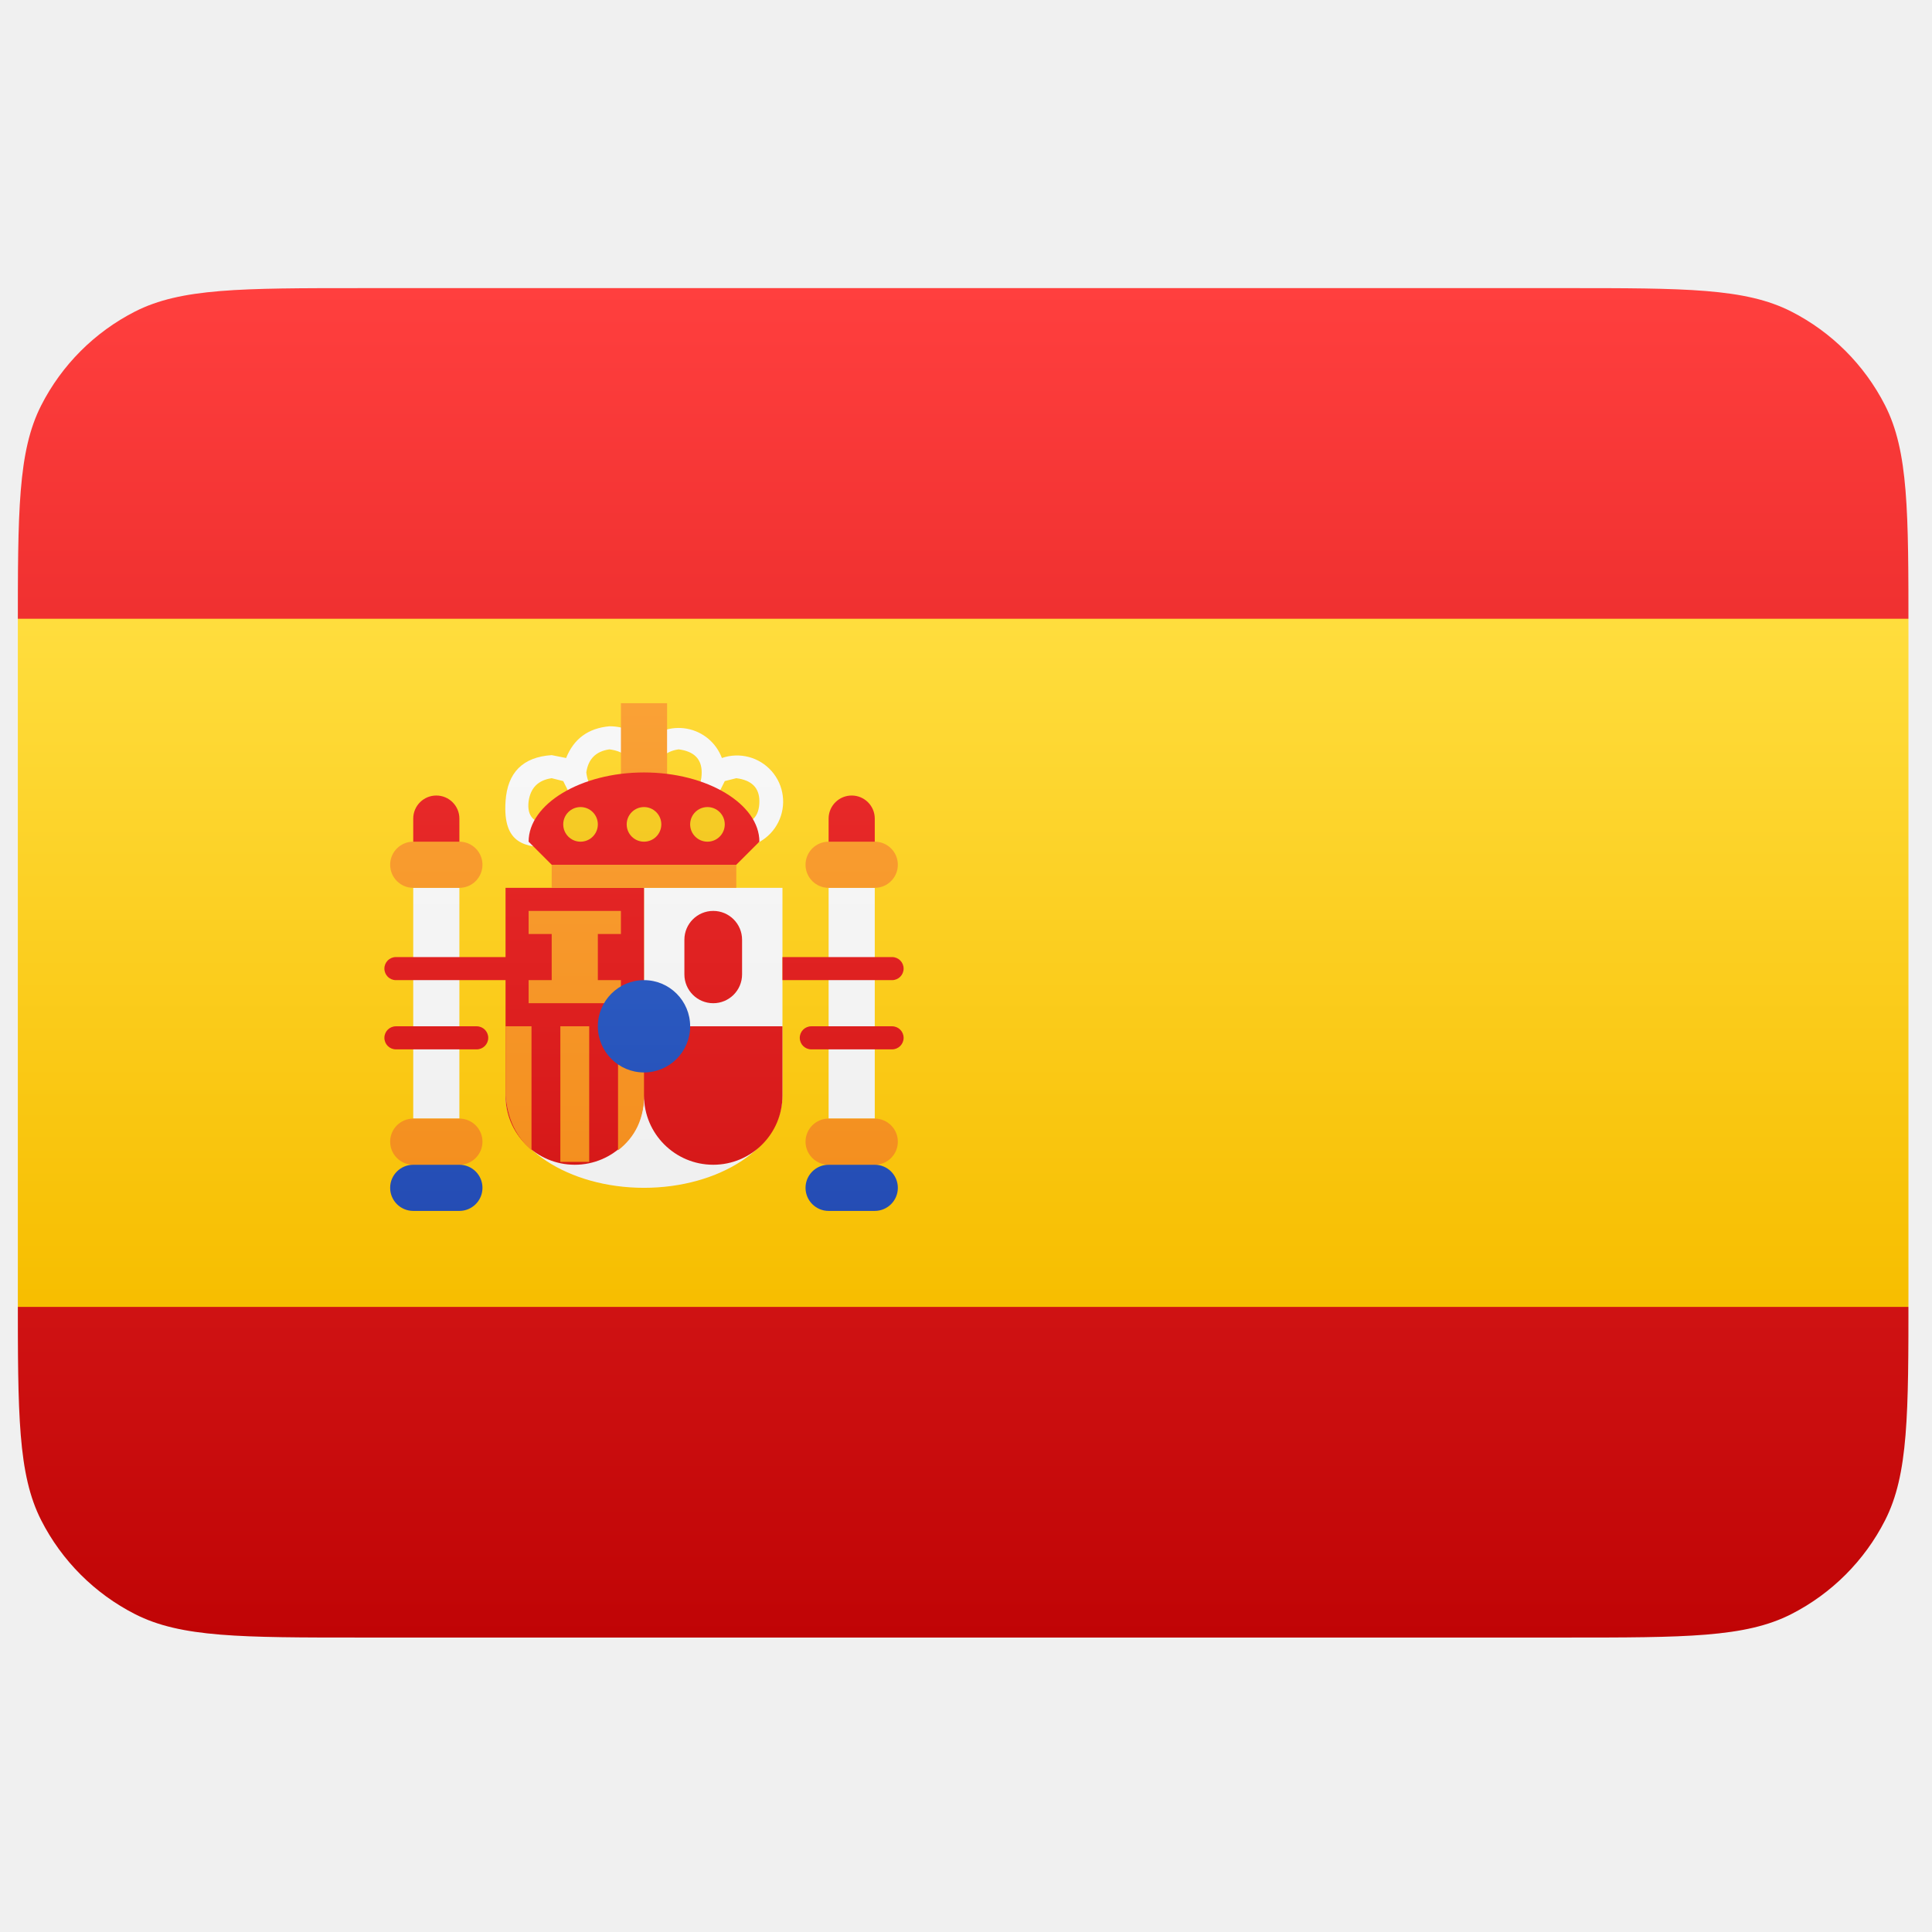
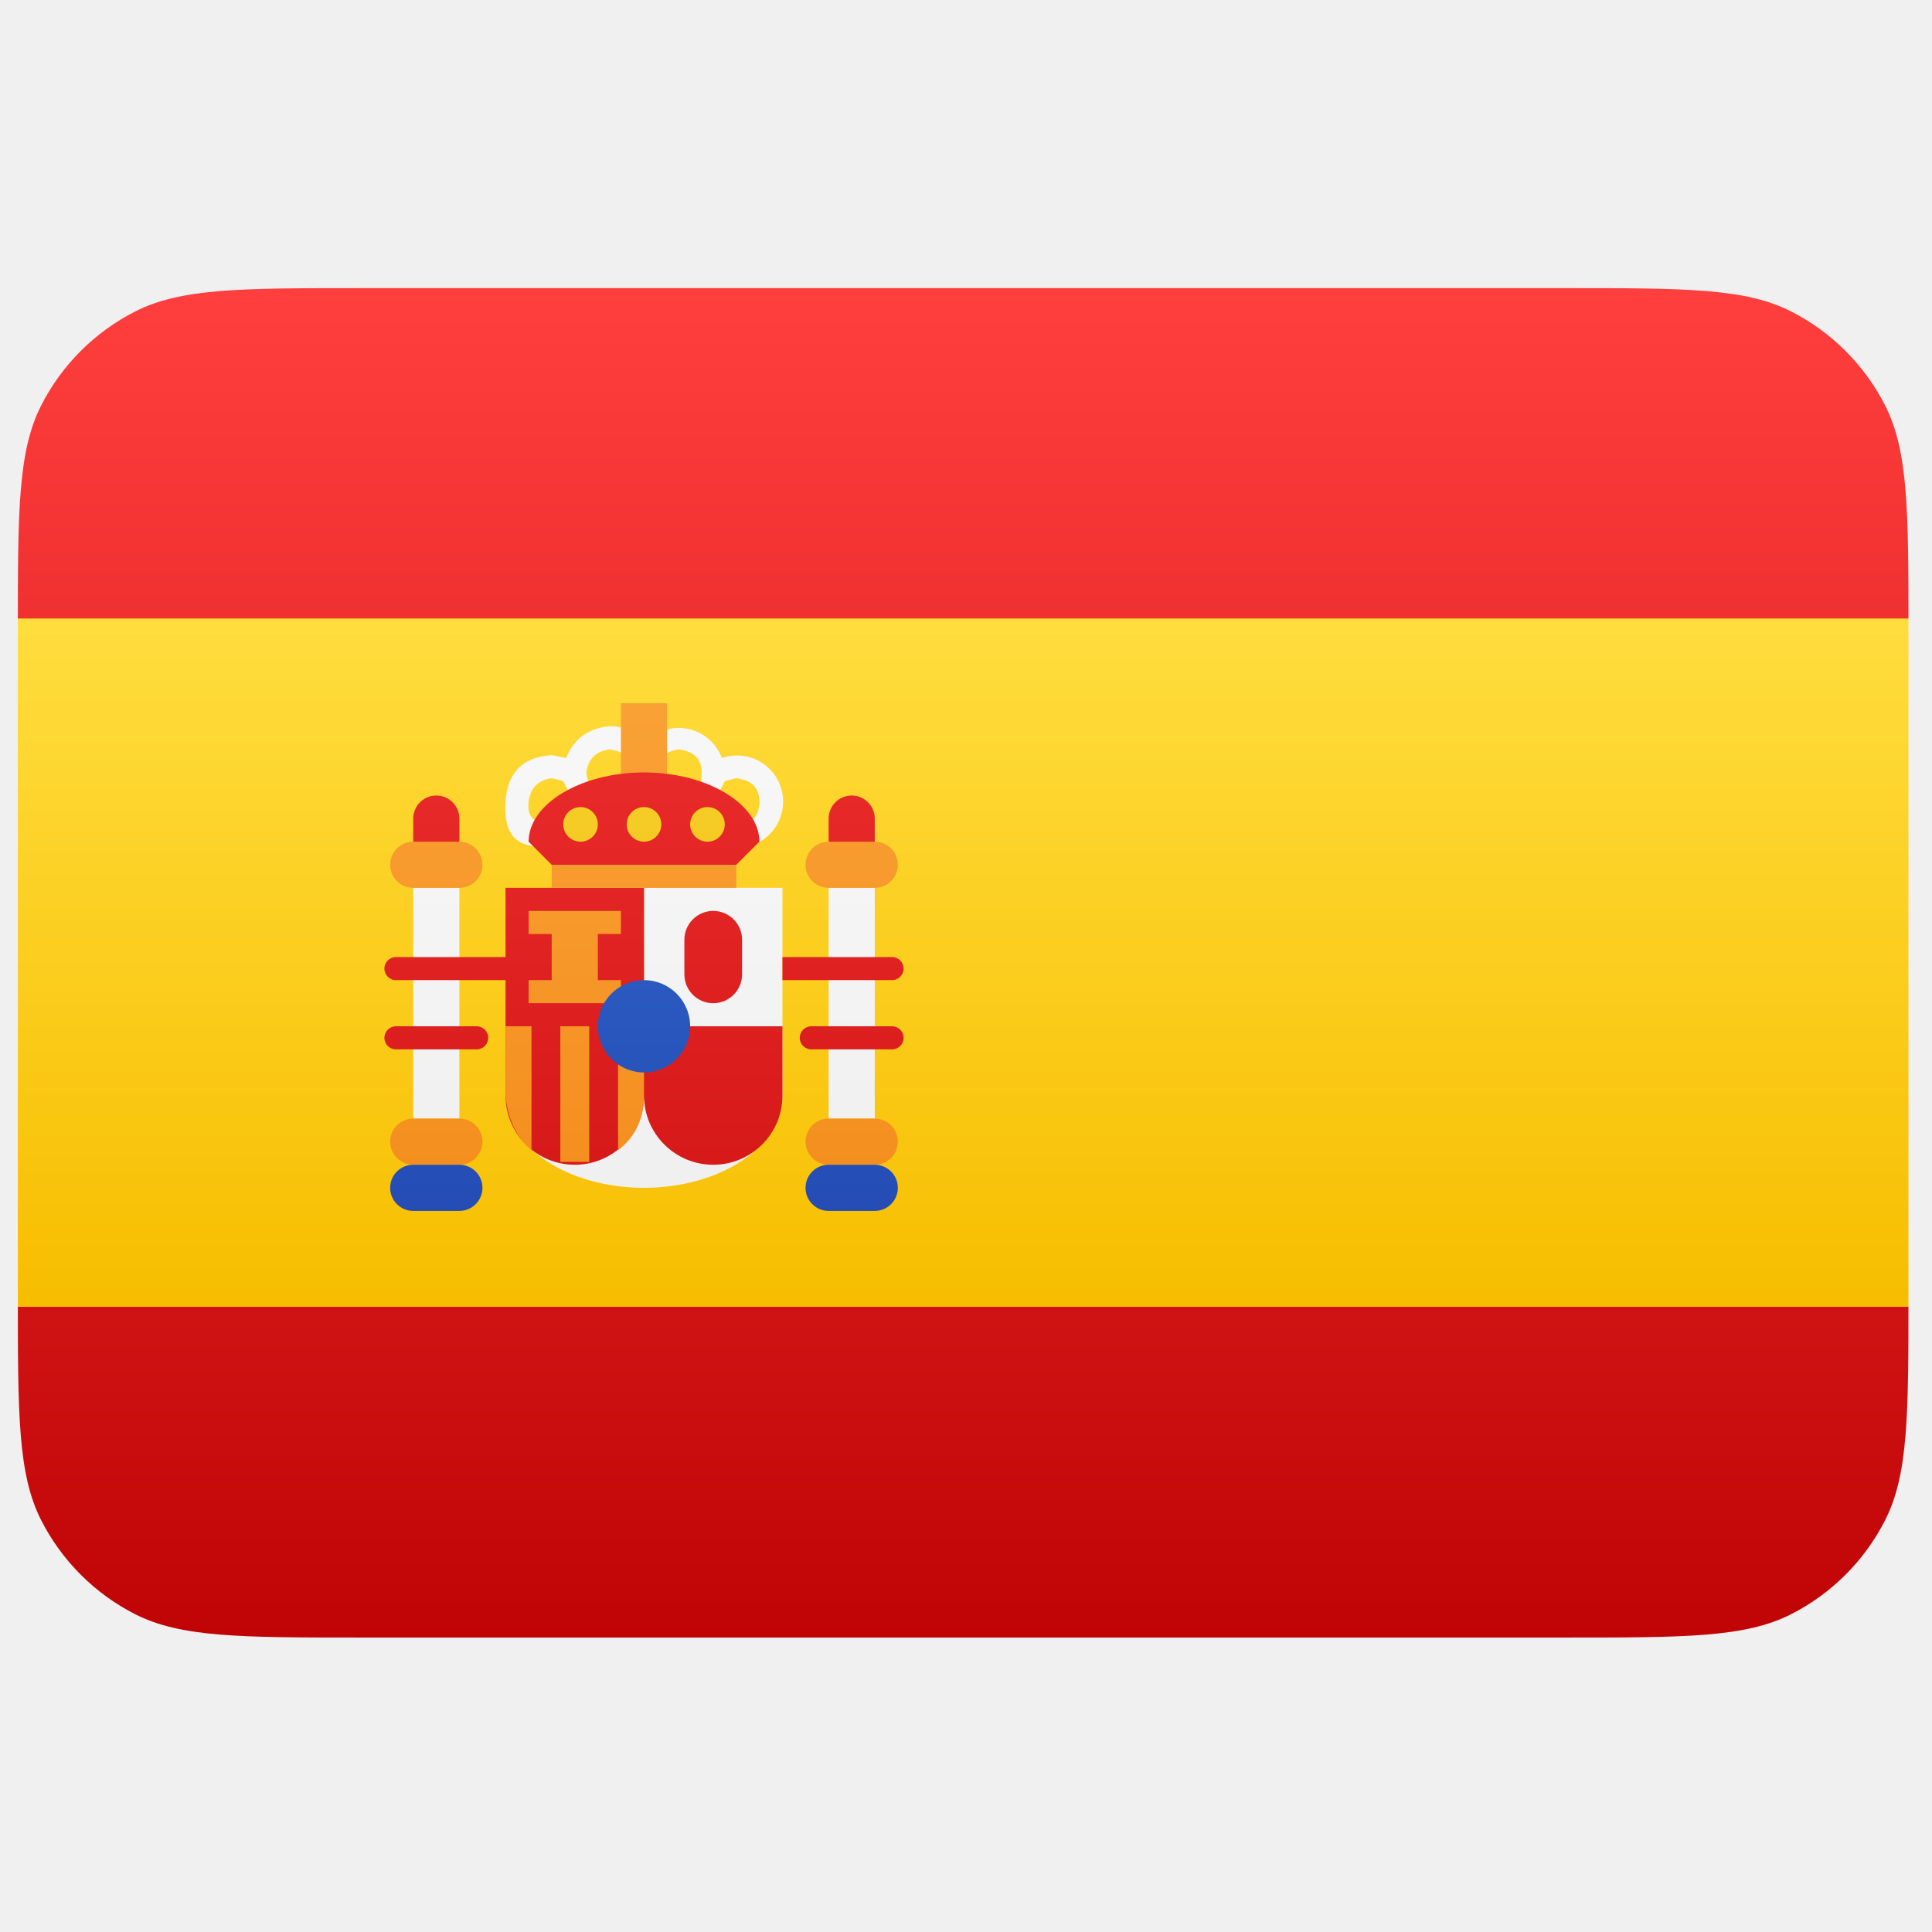
<svg xmlns="http://www.w3.org/2000/svg" viewBox="0 0 144 144" width="144" height="144">
  <defs>
    <mask id="es-board" maskUnits="userSpaceOnUse" maskContentUnits="userSpaceOnUse" x="0" y="0" width="144" height="144" mask-type="alpha">
      <path d="M 116.645 21.474 c 8.961 0 13.441 0 16.864 1.744 a 16 16 0 0 1 6.992 6.992 c 1.744 3.423 1.744 7.903 1.744 16.864 L 142.245 96.453 c 0 8.961 0 13.441 -1.744 16.864 a 16 16 0 0 1 -6.992 6.992 c -3.423 1.744 -7.903 1.744 -16.864 1.744 L 26.929 122.053 c -8.961 0 -13.441 0 -16.864 -1.744 a 16 16 0 0 1 -6.992 -6.992 c -1.744 -3.423 -1.744 -7.903 -1.744 -16.864 L 1.329 47.075 c 0 -8.961 0 -13.441 1.744 -16.864 a 16 16 0 0 1 6.992 -6.992 c 3.423 -1.744 7.903 -1.744 16.864 -1.744 Z" fill="#FFFFFF" />
    </mask>
    <linearGradient id="es-red" x1="72" y1="21.474" x2="72" y2="122.053" gradientUnits="userSpaceOnUse">
      <stop stop-color="#FF3F3E" />
      <stop offset="1" stop-color="#C00405" />
    </linearGradient>
    <linearGradient id="es-yellow" x1="72" y1="46.619" x2="72" y2="96.908" gradientUnits="userSpaceOnUse">
      <stop stop-color="#FFDD3D" />
      <stop offset="1" stop-color="#F7BE00" />
    </linearGradient>
    <linearGradient id="es-emblem-bright_white" x1="72" y1="21.474" x2="72" y2="122.053" gradientUnits="userSpaceOnUse">
      <stop stop-color="#FFFFFF" />
      <stop offset="1" stop-color="#E8E8E8" />
    </linearGradient>
    <linearGradient id="es-emblem-orange" x1="72" y1="21.474" x2="72" y2="122.053" gradientUnits="userSpaceOnUse">
      <stop stop-color="#FFB14A" />
      <stop offset="1" stop-color="#EE7D08" />
    </linearGradient>
    <linearGradient id="es-emblem-red" x1="72" y1="21.474" x2="72" y2="122.053" gradientUnits="userSpaceOnUse">
      <stop stop-color="#FF3F3E" />
      <stop offset="1" stop-color="#C00405" />
    </linearGradient>
    <linearGradient id="es-emblem-gold" x1="72" y1="21.474" x2="72" y2="122.053" gradientUnits="userSpaceOnUse">
      <stop stop-color="#FFDD3D" />
      <stop offset="1" stop-color="#E5AF00" />
    </linearGradient>
    <linearGradient id="es-emblem-blue" x1="72" y1="21.474" x2="72" y2="122.053" gradientUnits="userSpaceOnUse">
      <stop stop-color="#3B7FE4" />
      <stop offset="1" stop-color="#1A359E" />
    </linearGradient>
  </defs>
  <g mask="url(#es-board)">
-     <path d="M 1.329 21.474 h 140.916 v 100.578 h -140.916 Z" fill="url(#es-red)" stroke="url(#es-red)" stroke_width="0.5" stroke-linejoin="round" />
-     <path d="M 1.329 46.619 h 140.916 v 50.289 h -140.916 Z" fill="url(#es-yellow)" stroke="url(#es-yellow)" stroke_width="0.5" stroke-linejoin="round" />
+     <path d="M 1.329 21.474 h 140.916 v 100.578 h -140.916 Z" fill="url(#es-red)" stroke="url(#es-red)" stroke-width="0.6" stroke-linejoin="round" />
+     <path d="M 1.329 46.4 h 140.916 v 50.7 h -140.916 Z" fill="url(#es-yellow)" stroke="url(#es-yellow)" stroke-width="0.6" stroke-linejoin="round" />
    <path d="M 45.42,54.133 q -2.365,0.215 -3.225,2.365 l -1.075,-0.215 q -3.225,0.215 -3.44,3.44 c -0.215,3.225 1.505,3.44 3.44,3.44 q 2.365,0 3.225,-2.365 a 3.44,3.44 0 0,0 3.655,-0.86 a 3.44,3.44 0 0,0 3.655,0.86 a 3.44,3.44 0 1,0 2.15,-4.3 a 3.44,3.44 0 0,0 -5.805,-1.075 q -0.86,-1.29 -2.58,-1.29 m 0,1.72 q 1.72,0.215 1.72,1.72 q 0,1.72 -1.72,1.72 q -1.505,0 -1.72,-1.72 q 0.215,-1.505 1.72,-1.72 m 5.16,0 q 1.72,0.215 1.72,1.72 q 0,1.72 -1.72,1.72 q -1.505,0 -1.72,-1.72 q 0.215,-1.505 1.72,-1.72 m -9.46,2.15 l 0.86,0.215 l 0.86,1.72 q -0.215,1.505 -1.72,1.505 q -1.935,0 -1.72,-1.72 q 0.215,-1.505 1.72,-1.72 m 13.76,0 q 1.72,0.215 1.72,1.72 q 0,1.72 -1.72,1.72 q -1.505,0 -1.72,-1.505 l 0.86,-1.72 z m -24.08,8.17 l 0,17.2 l 3.44,0 l 0,-17.2 z m 17.2,0 l 0,8.6 c -5.59,0 -10.32,3.01 -10.32,6.88 s 4.73,6.88 10.32,6.88 s 10.32,-3.01 10.32,-6.88 l 0,-15.48 z m 13.76,0 l 0,17.2 l 3.44,0 l 0,-17.2 z" fill="url(#es-emblem-bright_white)" />
    <path d="M 46.28,52.414 l 3.44,0 l 0,6.88 l -3.44,0 z" fill="url(#es-emblem-orange)" />
    <path d="M 48,57.574 c -4.73,0 -8.6,2.365 -8.6,5.16 l 1.72,1.72 l 13.76,0 l 1.72,-1.72 c 0,-2.795 -3.87,-5.16 -8.6,-5.16 m -15.48,1.72 a 1.72,1.72 0 0,0 -1.72,1.72 l 0,1.72 a 1.72,1.72 0 0,0 3.44,0 l 0,-1.72 a 1.72,1.72 0 0,0 -1.72,-1.72 m 30.96,0 a 1.72,1.72 0 0,0 -1.72,1.72 l 0,1.72 a 1.72,1.72 0 0,0 3.44,0 l 0,-1.72 a 1.72,1.72 0 0,0 -1.72,-1.72 m -25.8,6.88 l 0,5.16 l -8.17,0 a 0.86,0.86 0 0,0 -0.86,0.86 a 0.86,0.86 0 0,0 0.86,0.86 l 8.17,0 l 0,8.6 a 5.16,5.16 0 0,0 5.16,5.16 a 5.16,5.16 0 0,0 5.16,-5.16 a 5.16,5.16 0 0,0 5.16,5.16 a 5.16,5.16 0 0,0 5.16,-5.16 l 0,-5.16 l -10.32,0 l 0,-10.32 z m 15.48,1.72 a 2.15,2.15 0 0,0 -2.15,2.15 l 0,2.58 a 2.15,2.15 0 0,0 4.3,0 l 0,-2.58 a 2.15,2.15 0 0,0 -2.15,-2.15 m 5.16,3.44 l 0,1.72 l 8.17,0 a 0.86,0.86 0 0,0 0.86,-0.86 a 0.86,0.86 0 0,0 -0.86,-0.86 z m -28.81,5.16 a 0.86,0.86 0 0,0 -0.86,0.86 a 0.86,0.86 0 0,0 0.86,0.86 l 6.02,0 a 0.86,0.86 0 0,0 0.86,-0.86 a 0.86,0.86 0 0,0 -0.86,-0.86 z m 30.96,0 a 0.86,0.86 0 0,0 -0.86,0.86 a 0.86,0.86 0 0,0 0.86,0.86 l 6.02,0 a 0.86,0.86 0 0,0 0.86,-0.86 a 0.86,0.86 0 0,0 -0.86,-0.86 z" fill="url(#es-emblem-red)" />
    <path d="M 43.27,60.154 a 1.29,1.29 0 0,0 -1.29,1.29 a 1.29,1.29 0 0,0 1.29,1.29 a 1.29,1.29 0 0,0 1.29,-1.29 a 1.29,1.29 0 0,0 -1.29,-1.29 m 4.73,0 a 1.29,1.29 0 0,0 -1.29,1.29 a 1.29,1.29 0 0,0 1.29,1.29 a 1.29,1.29 0 0,0 1.29,-1.29 a 1.29,1.29 0 0,0 -1.29,-1.29 m 4.73,0 a 1.29,1.29 0 0,0 -1.29,1.29 a 1.29,1.29 0 0,0 1.29,1.29 a 1.29,1.29 0 0,0 1.29,-1.29 a 1.29,1.29 0 0,0 -1.29,-1.29" fill="url(#es-emblem-gold)" />
    <path d="M 30.8,62.734 a 1.72,1.72 0 0,0 0,3.44 l 3.44,0 a 1.72,1.72 0 0,0 0,-3.44 z m 30.96,0 a 1.72,1.72 0 0,0 0,3.44 l 3.44,0 a 1.72,1.72 0 0,0 0,-3.44 z m -20.64,1.72 l 0,1.72 l 13.76,0 l 0,-1.72 z m -1.72,3.44 l 0,1.72 l 1.72,0 l 0,3.44 l -1.72,0 l 0,1.72 l 6.88,0 l 0,-1.72 l -1.72,0 l 0,-3.44 l 1.72,0 l 0,-1.72 z m -1.72,8.6 l 0,5.16 q 0.215,2.58 1.935,4.085 l 0,-9.245 z m 4.085,0 l 0,10.105 l 2.15,0 l 0,-10.105 z m 4.3,0 l 0,9.245 q 1.935,-1.505 1.935,-4.085 l 0,-5.16 z m -15.265,6.88 a 1.72,1.72 0 0,0 0,3.44 l 3.44,0 a 1.72,1.72 0 0,0 0,-3.44 z m 30.96,0 a 1.72,1.72 0 0,0 0,3.44 l 3.44,0 a 1.72,1.72 0 0,0 0,-3.44 z" fill="url(#es-emblem-orange)" />
    <path d="M 48,73.054 a 3.44,3.44 0 0,0 -3.44,3.44 a 3.44,3.44 0 0,0 3.44,3.44 a 3.44,3.44 0 0,0 3.44,-3.44 a 3.44,3.44 0 0,0 -3.44,-3.44 m -17.2,13.76 a 1.72,1.72 0 0,0 0,3.44 l 3.44,0 a 1.72,1.72 0 0,0 0,-3.44 z m 30.96,0 a 1.72,1.72 0 0,0 0,3.44 l 3.44,0 a 1.72,1.72 0 0,0 0,-3.44 z" fill="url(#es-emblem-blue)" />
  </g>
</svg>
